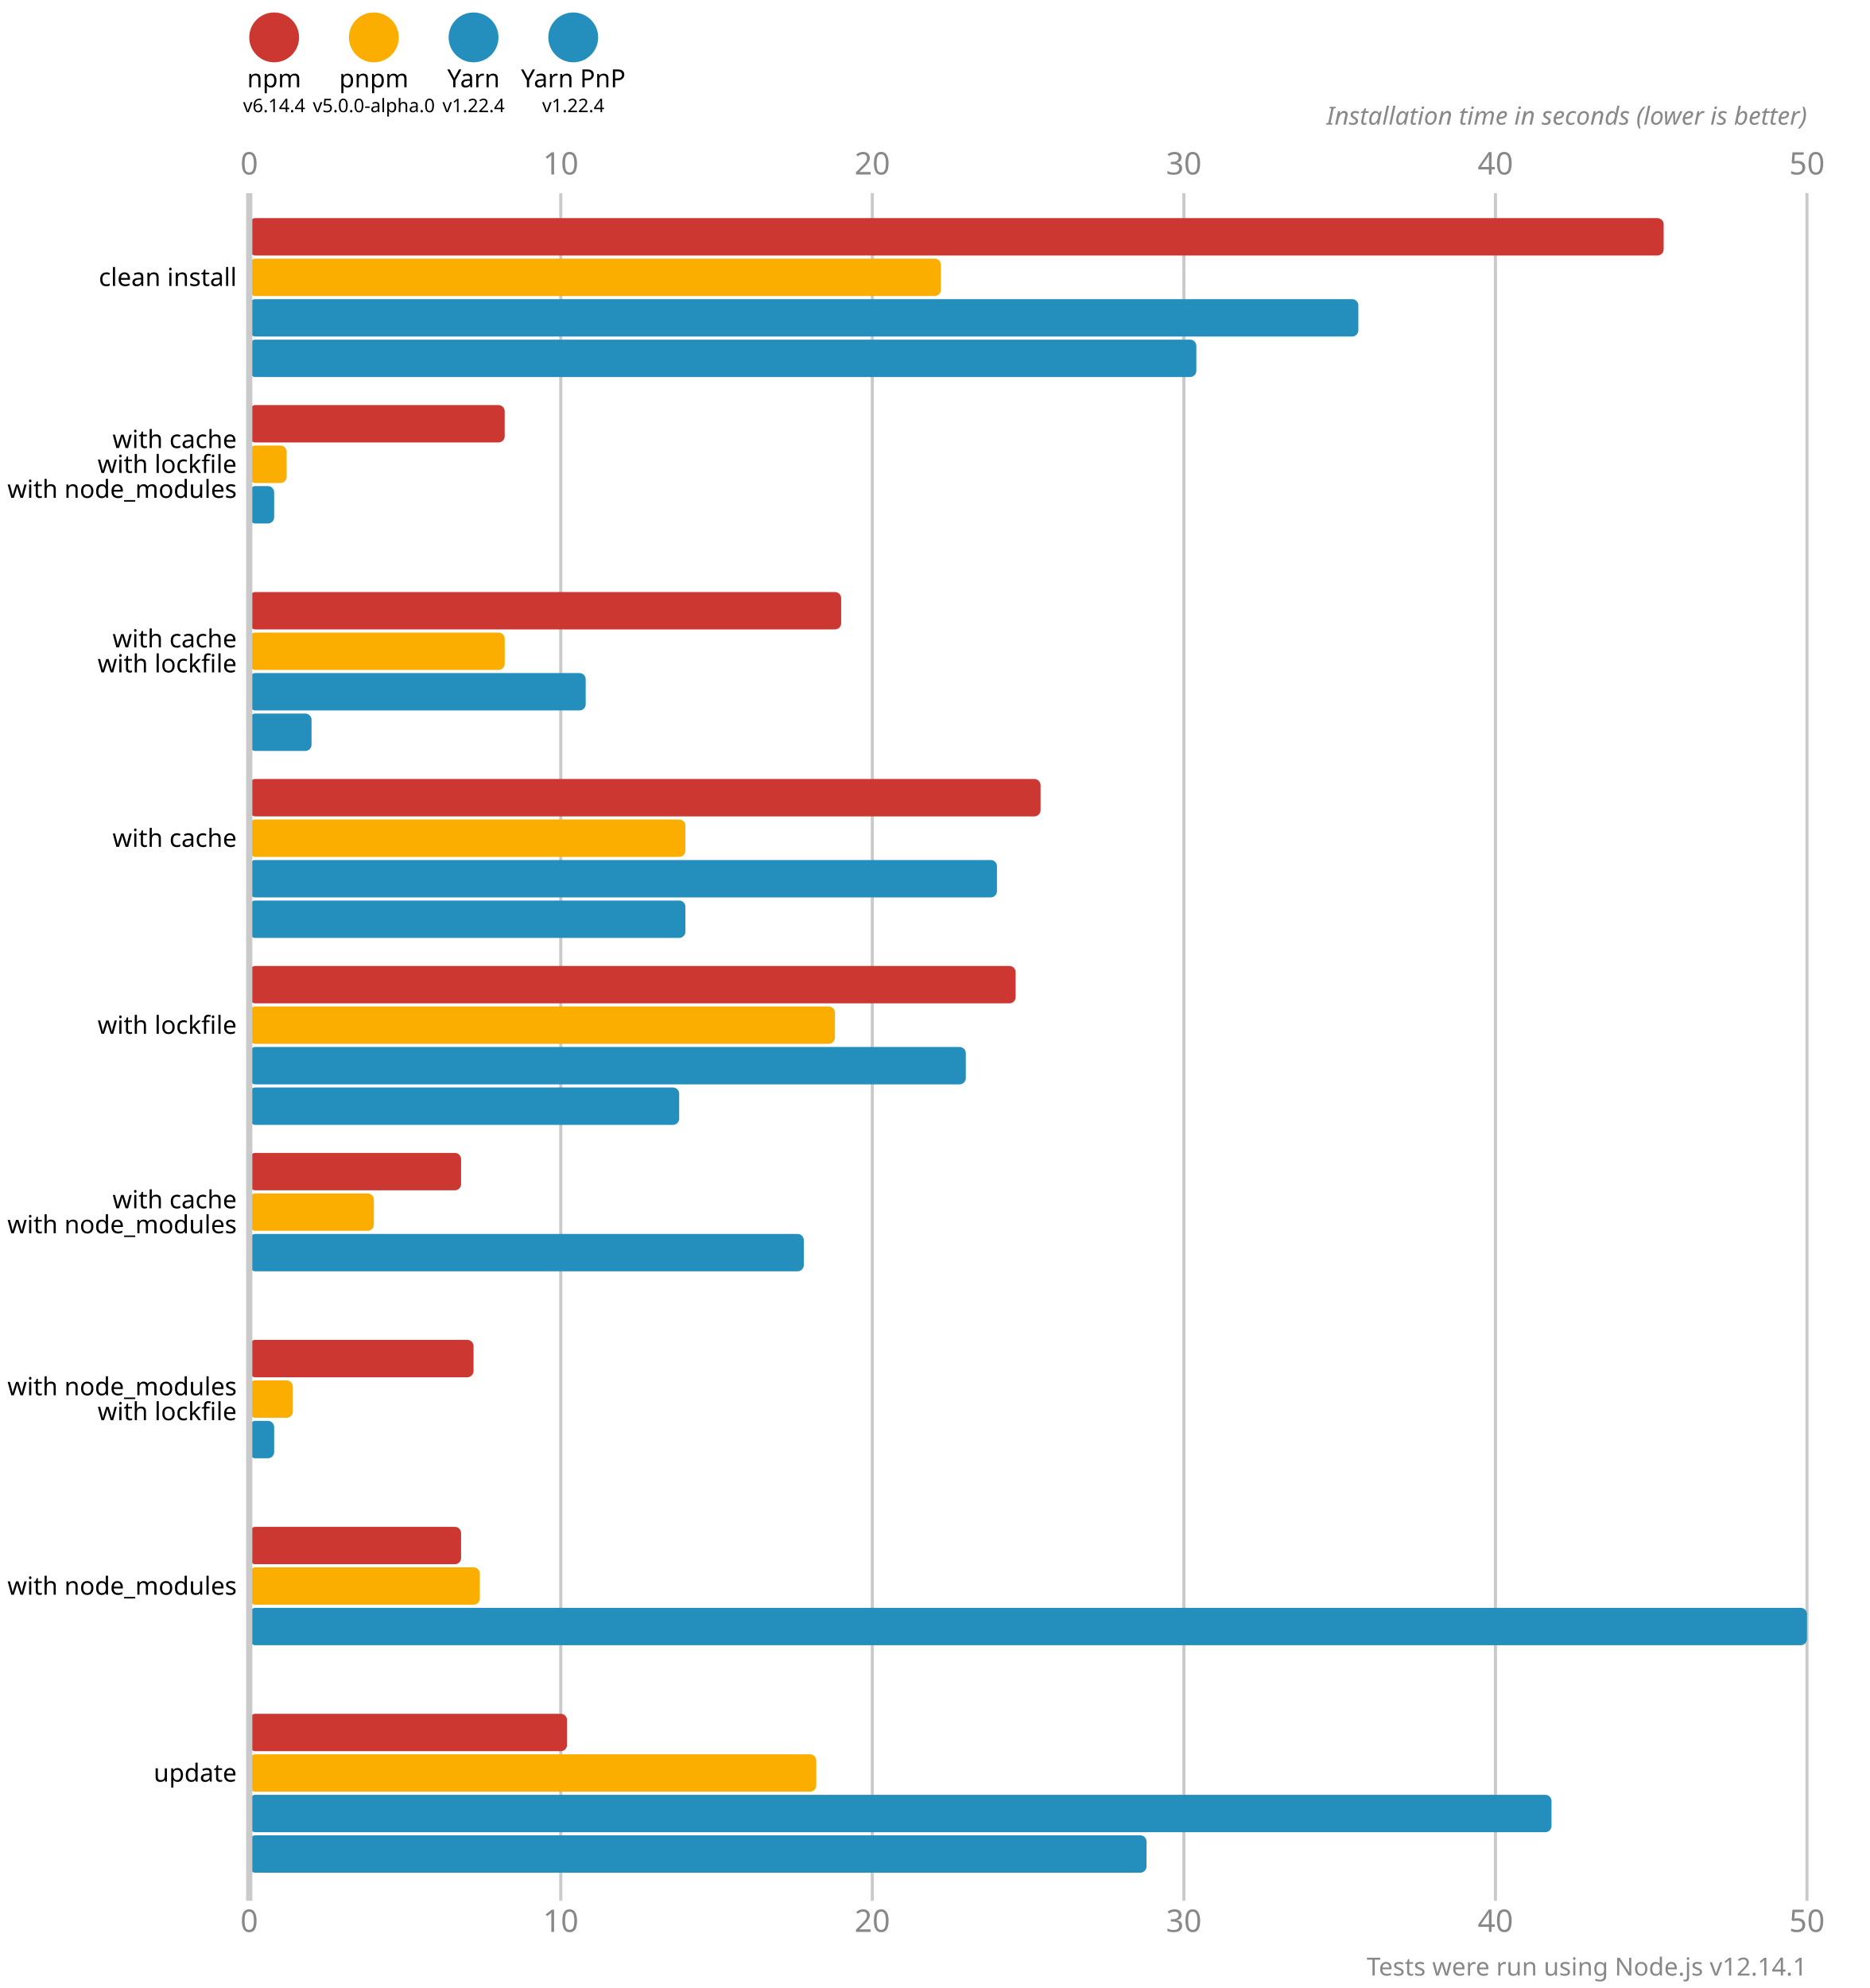
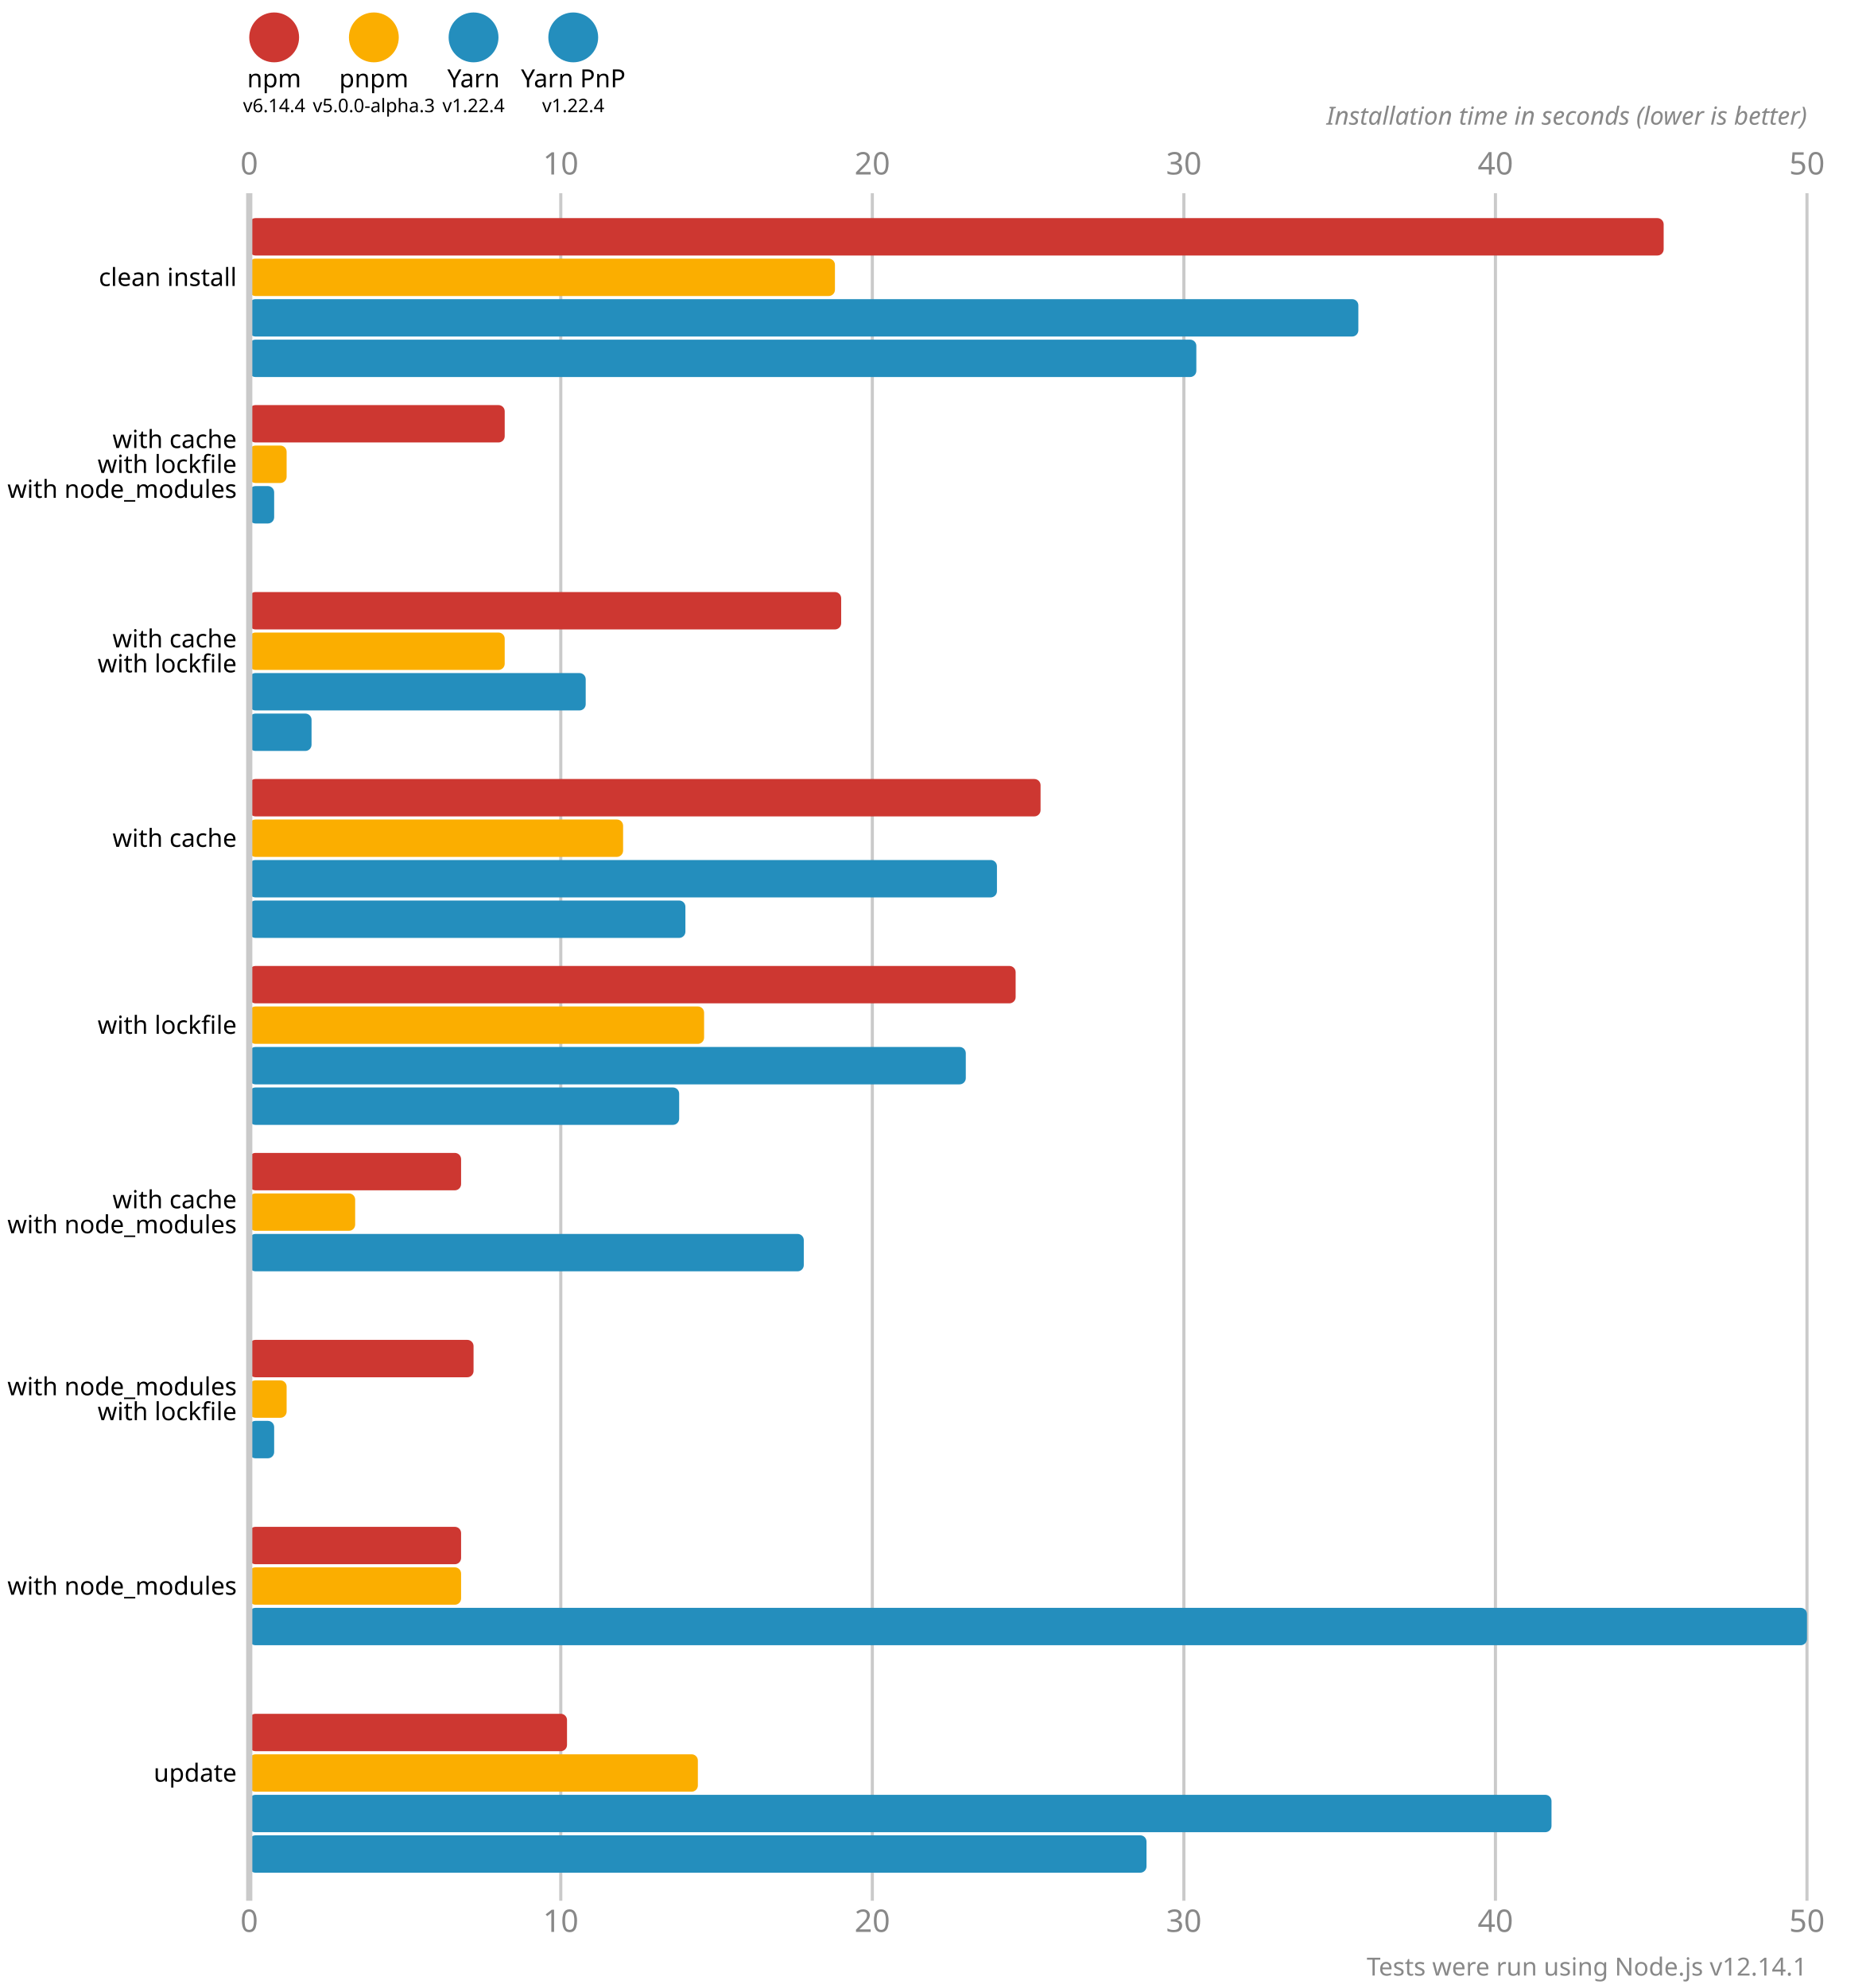
<svg xmlns="http://www.w3.org/2000/svg" version="1.1" viewBox="0 0 300 319">
  <style>
    .font { font-family: sans-serif; }
    .s3 { font-size: 3px; }
    .s4 { font-size: 4px; }
    .s5 { font-size: 5px; }
    .line { stroke: #cacaca; }
    .width { stroke-width: 0.5; }
    .text { fill: #888; }
  </style>
  <circle cx="44" cy="6" r="4" fill="#cd3731" />
  <text x="44" y="14" class="font s4" text-anchor="middle">npm</text>
  <text x="44" y="18" class="font s3" text-anchor="middle">v6.14.4</text>
  <circle cx="60" cy="6" r="4" fill="#fbae00" />
  <text x="60" y="14" class="font s4" text-anchor="middle">pnpm</text>
-   <text x="60" y="18" class="font s3" text-anchor="middle">v5.0.0-alpha.0</text>
+   <text x="60" y="18" class="font s3" text-anchor="middle">v5.0.0-alpha.3</text>
  <circle cx="76" cy="6" r="4" fill="#248ebd" />
  <text x="76" y="14" class="font s4" text-anchor="middle">Yarn</text>
  <text x="76" y="18" class="font s3" text-anchor="middle">v1.22.4</text>
  <circle cx="92" cy="6" r="4" fill="#248ebd" />
  <text x="92" y="14" class="font s4" text-anchor="middle">Yarn PnP</text>
  <text x="92" y="18" class="font s3" text-anchor="middle">v1.22.4</text>
  <text x="40" y="28" class="font s5 text" text-anchor="middle">0</text>
  <text x="40" y="310" class="font s5 text" text-anchor="middle">0</text>
  <line x1="90" y1="31" x2="90" y2="305" class="line width" />
  <text x="90" y="28" class="font s5 text" text-anchor="middle">10</text>
  <text x="90" y="310" class="font s5 text" text-anchor="middle">10</text>
  <line x1="140" y1="31" x2="140" y2="305" class="line width" />
  <text x="140" y="28" class="font s5 text" text-anchor="middle">20</text>
  <text x="140" y="310" class="font s5 text" text-anchor="middle">20</text>
  <line x1="190" y1="31" x2="190" y2="305" class="line width" />
  <text x="190" y="28" class="font s5 text" text-anchor="middle">30</text>
  <text x="190" y="310" class="font s5 text" text-anchor="middle">30</text>
  <line x1="240" y1="31" x2="240" y2="305" class="line width" />
  <text x="240" y="28" class="font s5 text" text-anchor="middle">40</text>
  <text x="240" y="310" class="font s5 text" text-anchor="middle">40</text>
  <line x1="290" y1="31" x2="290" y2="305" class="line width" />
  <text x="290" y="28" class="font s5 text" text-anchor="middle">50</text>
  <text x="290" y="310" class="font s5 text" text-anchor="middle">50</text>
  <text x="290" y="20" class="font s4 text" font-style="italic" text-anchor="end">Installation time in seconds (lower is better)</text>
  <rect x="40" y="35" width="227" height="6" fill="#cd3731" rx="1" ry="1" />
-   <rect x="40" y="41.5" width="111" height="6" fill="#fbae00" rx="1" ry="1" />
+   <rect x="40" y="41.5" width="94" height="6" fill="#fbae00" rx="1" ry="1" />
  <rect x="40" y="48" width="178" height="6" fill="#248ebd" rx="1" ry="1" />
  <rect x="40" y="54.5" width="152" height="6" fill="#248ebd" rx="1" ry="1" />
  <rect x="40" y="65" width="41" height="6" fill="#cd3731" rx="1" ry="1" />
  <rect x="40" y="71.5" width="6" height="6" fill="#fbae00" rx="1" ry="1" />
  <rect x="40" y="78" width="4" height="6" fill="#248ebd" rx="1" ry="1" />
  <rect x="40" y="84.5" width="0" height="6" fill="#248ebd" rx="1" ry="1" />
  <rect x="40" y="95" width="95" height="6" fill="#cd3731" rx="1" ry="1" />
  <rect x="40" y="101.5" width="41" height="6" fill="#fbae00" rx="1" ry="1" />
  <rect x="40" y="108" width="54" height="6" fill="#248ebd" rx="1" ry="1" />
  <rect x="40" y="114.5" width="10" height="6" fill="#248ebd" rx="1" ry="1" />
  <rect x="40" y="125" width="127" height="6" fill="#cd3731" rx="1" ry="1" />
-   <rect x="40" y="131.5" width="70" height="6" fill="#fbae00" rx="1" ry="1" />
+   <rect x="40" y="131.5" width="60" height="6" fill="#fbae00" rx="1" ry="1" />
  <rect x="40" y="138" width="120" height="6" fill="#248ebd" rx="1" ry="1" />
  <rect x="40" y="144.5" width="70" height="6" fill="#248ebd" rx="1" ry="1" />
  <rect x="40" y="155" width="123" height="6" fill="#cd3731" rx="1" ry="1" />
-   <rect x="40" y="161.5" width="94" height="6" fill="#fbae00" rx="1" ry="1" />
+   <rect x="40" y="161.5" width="73" height="6" fill="#fbae00" rx="1" ry="1" />
  <rect x="40" y="168" width="115" height="6" fill="#248ebd" rx="1" ry="1" />
  <rect x="40" y="174.5" width="69" height="6" fill="#248ebd" rx="1" ry="1" />
  <rect x="40" y="185" width="34" height="6" fill="#cd3731" rx="1" ry="1" />
-   <rect x="40" y="191.5" width="20" height="6" fill="#fbae00" rx="1" ry="1" />
+   <rect x="40" y="191.5" width="17" height="6" fill="#fbae00" rx="1" ry="1" />
  <rect x="40" y="198" width="89" height="6" fill="#248ebd" rx="1" ry="1" />
  <rect x="40" y="204.5" width="0" height="6" fill="#248ebd" rx="1" ry="1" />
  <rect x="40" y="215" width="36" height="6" fill="#cd3731" rx="1" ry="1" />
-   <rect x="40" y="221.5" width="7" height="6" fill="#fbae00" rx="1" ry="1" />
+   <rect x="40" y="221.5" width="6" height="6" fill="#fbae00" rx="1" ry="1" />
  <rect x="40" y="228" width="4" height="6" fill="#248ebd" rx="1" ry="1" />
  <rect x="40" y="234.5" width="0" height="6" fill="#248ebd" rx="1" ry="1" />
  <rect x="40" y="245" width="34" height="6" fill="#cd3731" rx="1" ry="1" />
-   <rect x="40" y="251.5" width="37" height="6" fill="#fbae00" rx="1" ry="1" />
+   <rect x="40" y="251.5" width="34" height="6" fill="#fbae00" rx="1" ry="1" />
  <rect x="40" y="258" width="250" height="6" fill="#248ebd" rx="1" ry="1" />
  <rect x="40" y="264.5" width="0" height="6" fill="#248ebd" rx="1" ry="1" />
  <rect x="40" y="275" width="51" height="6" fill="#cd3731" rx="1" ry="1" />
-   <rect x="40" y="281.5" width="91" height="6" fill="#fbae00" rx="1" ry="1" />
+   <rect x="40" y="281.5" width="72" height="6" fill="#fbae00" rx="1" ry="1" />
  <rect x="40" y="288" width="209" height="6" fill="#248ebd" rx="1" ry="1" />
  <rect x="40" y="294.5" width="144" height="6" fill="#248ebd" rx="1" ry="1" />
  <line x1="40" y1="31" x2="40" y2="305" class="line" />
  <text x="38" y="44.5" class="font s4" dominant-baseline="middle" text-anchor="end">clean install</text>
  <text x="38" y="70.5" class="font s4" dominant-baseline="middle" text-anchor="end">with cache</text>
  <text x="38" y="74.5" class="font s4" dominant-baseline="middle" text-anchor="end">with lockfile</text>
  <text x="38" y="78.5" class="font s4" dominant-baseline="middle" text-anchor="end">with node_modules</text>
  <text x="38" y="102.5" class="font s4" dominant-baseline="middle" text-anchor="end">with cache</text>
  <text x="38" y="106.5" class="font s4" dominant-baseline="middle" text-anchor="end">with lockfile</text>
  <text x="38" y="134.5" class="font s4" dominant-baseline="middle" text-anchor="end">with cache</text>
  <text x="38" y="164.5" class="font s4" dominant-baseline="middle" text-anchor="end">with lockfile</text>
  <text x="38" y="192.5" class="font s4" dominant-baseline="middle" text-anchor="end">with cache</text>
  <text x="38" y="196.5" class="font s4" dominant-baseline="middle" text-anchor="end">with node_modules</text>
  <text x="38" y="222.5" class="font s4" dominant-baseline="middle" text-anchor="end">with node_modules</text>
  <text x="38" y="226.5" class="font s4" dominant-baseline="middle" text-anchor="end">with lockfile</text>
  <text x="38" y="254.5" class="font s4" dominant-baseline="middle" text-anchor="end">with node_modules</text>
  <text x="38" y="284.5" class="font s4" dominant-baseline="middle" text-anchor="end">update</text>
  <text x="290" y="317" class="font s4 text" text-anchor="end">Tests were run using Node.js v12.14.1</text>
</svg>
